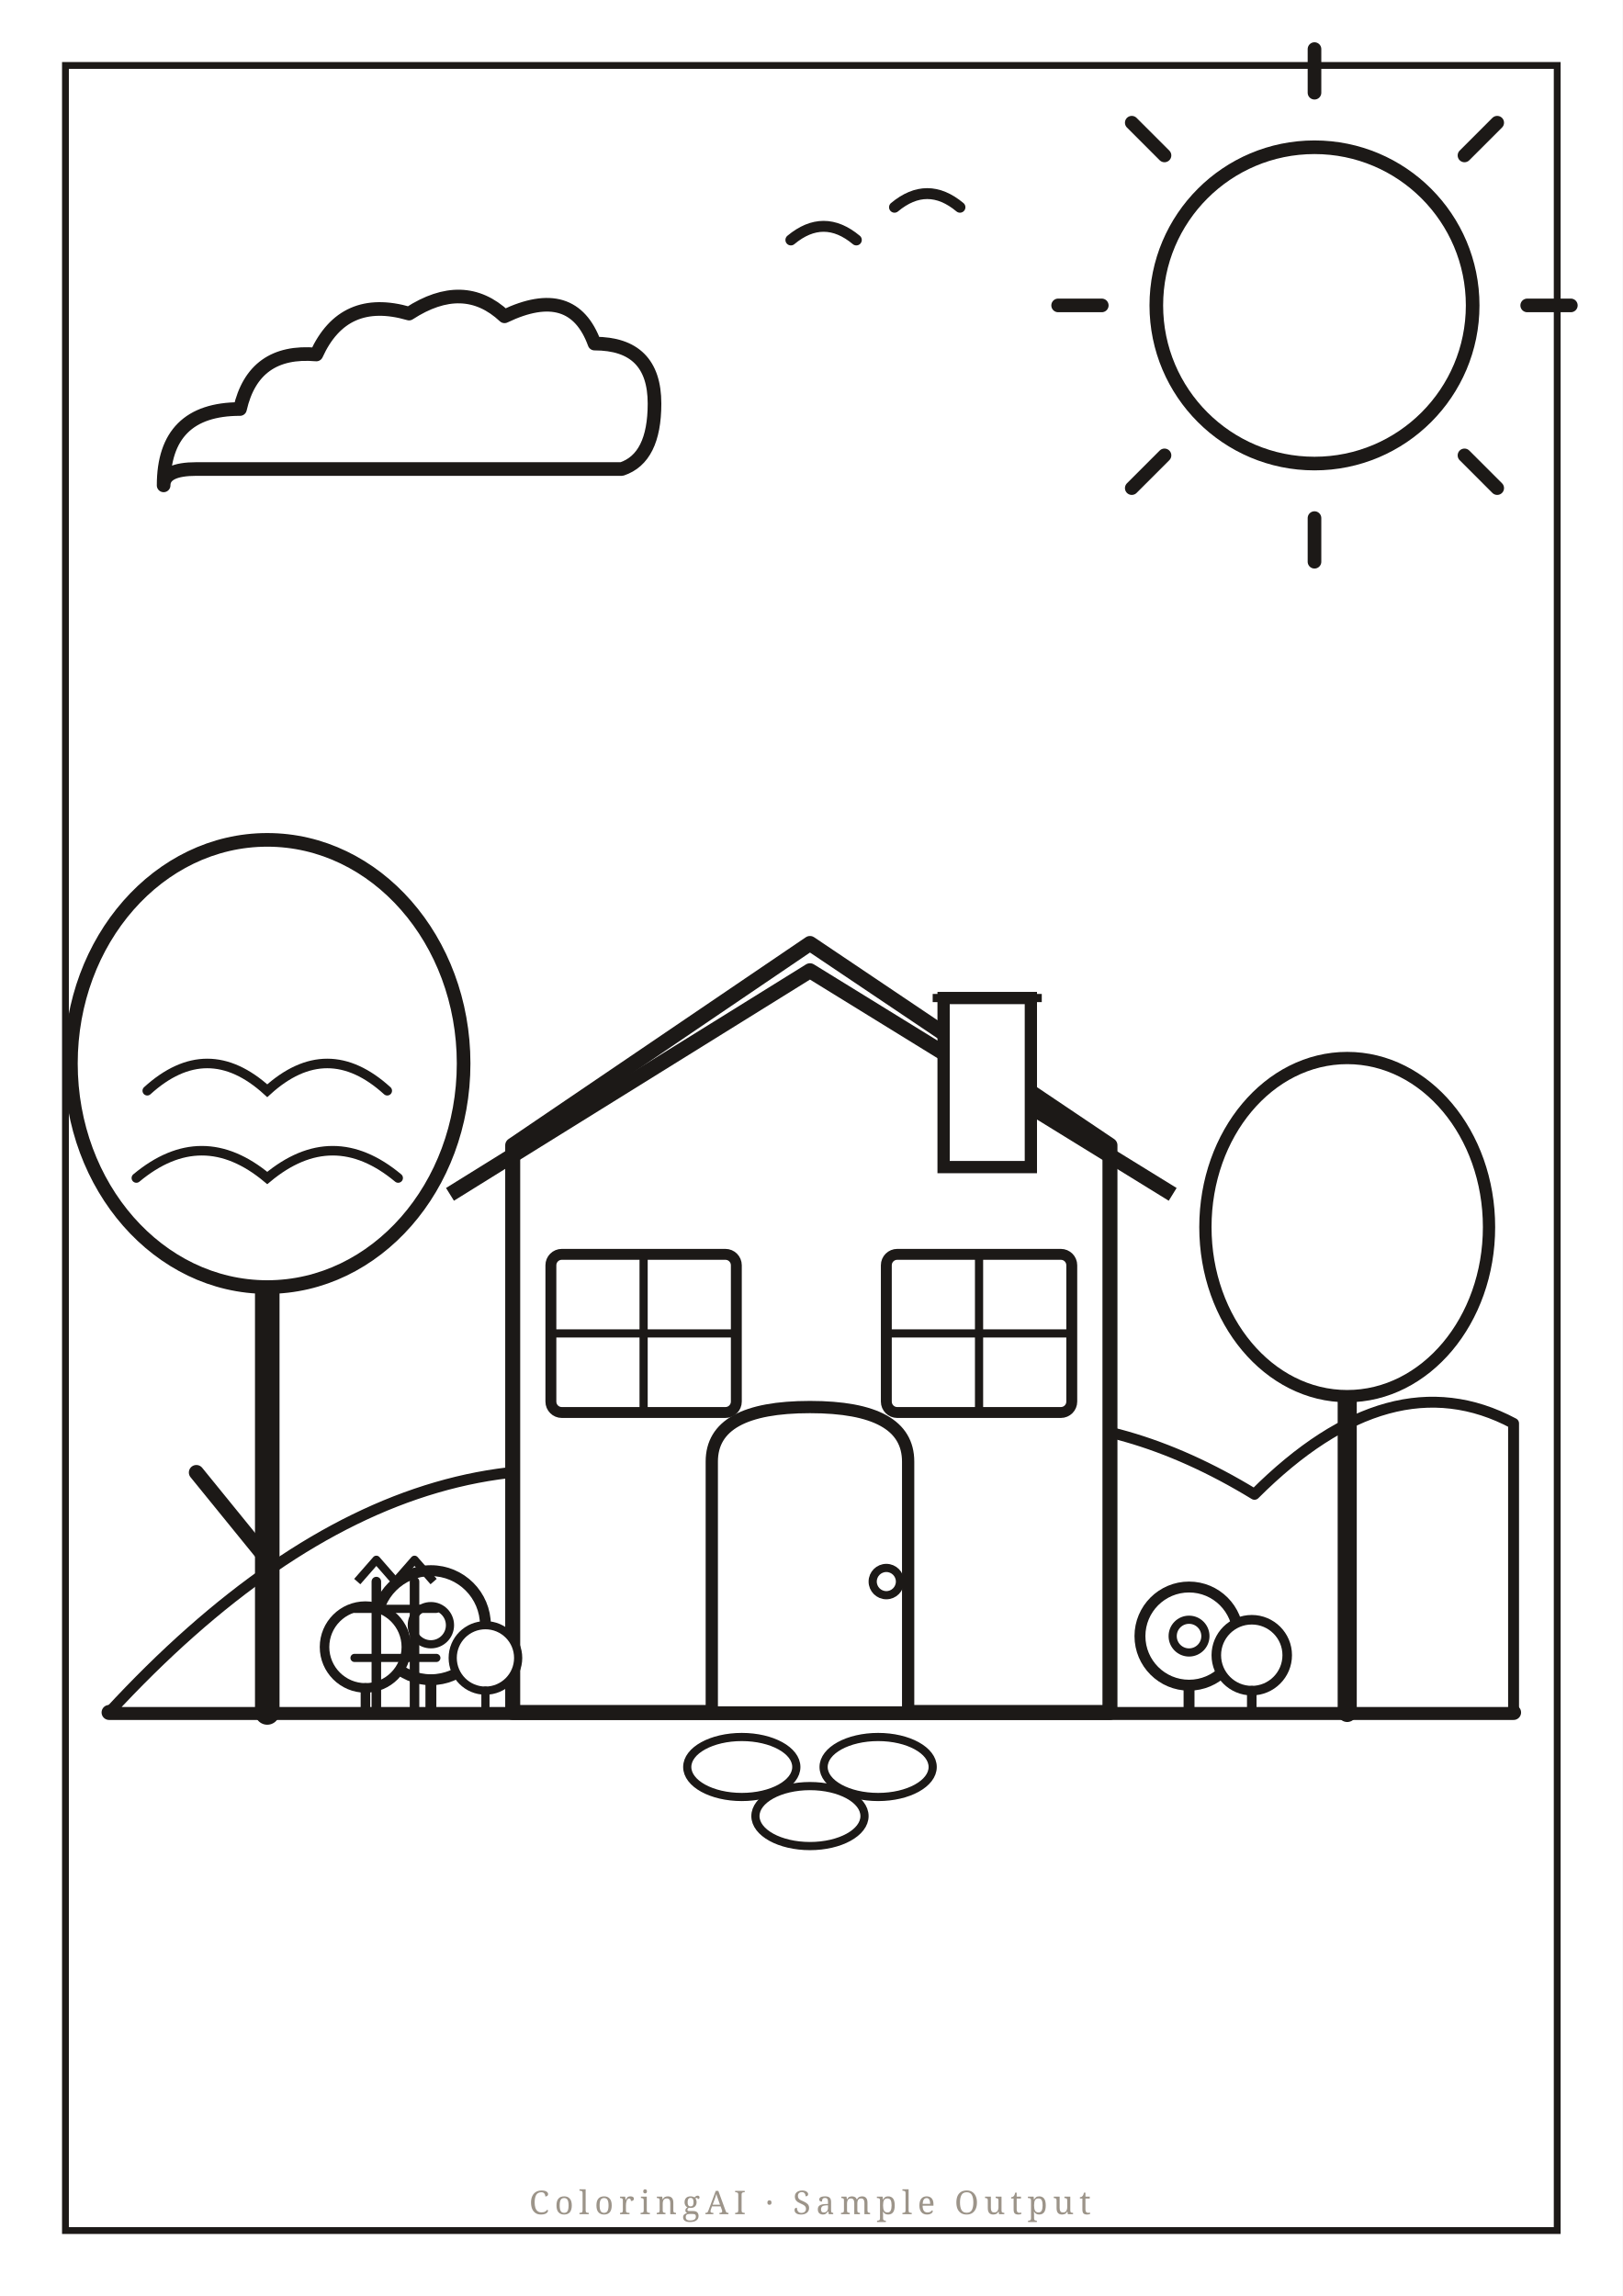
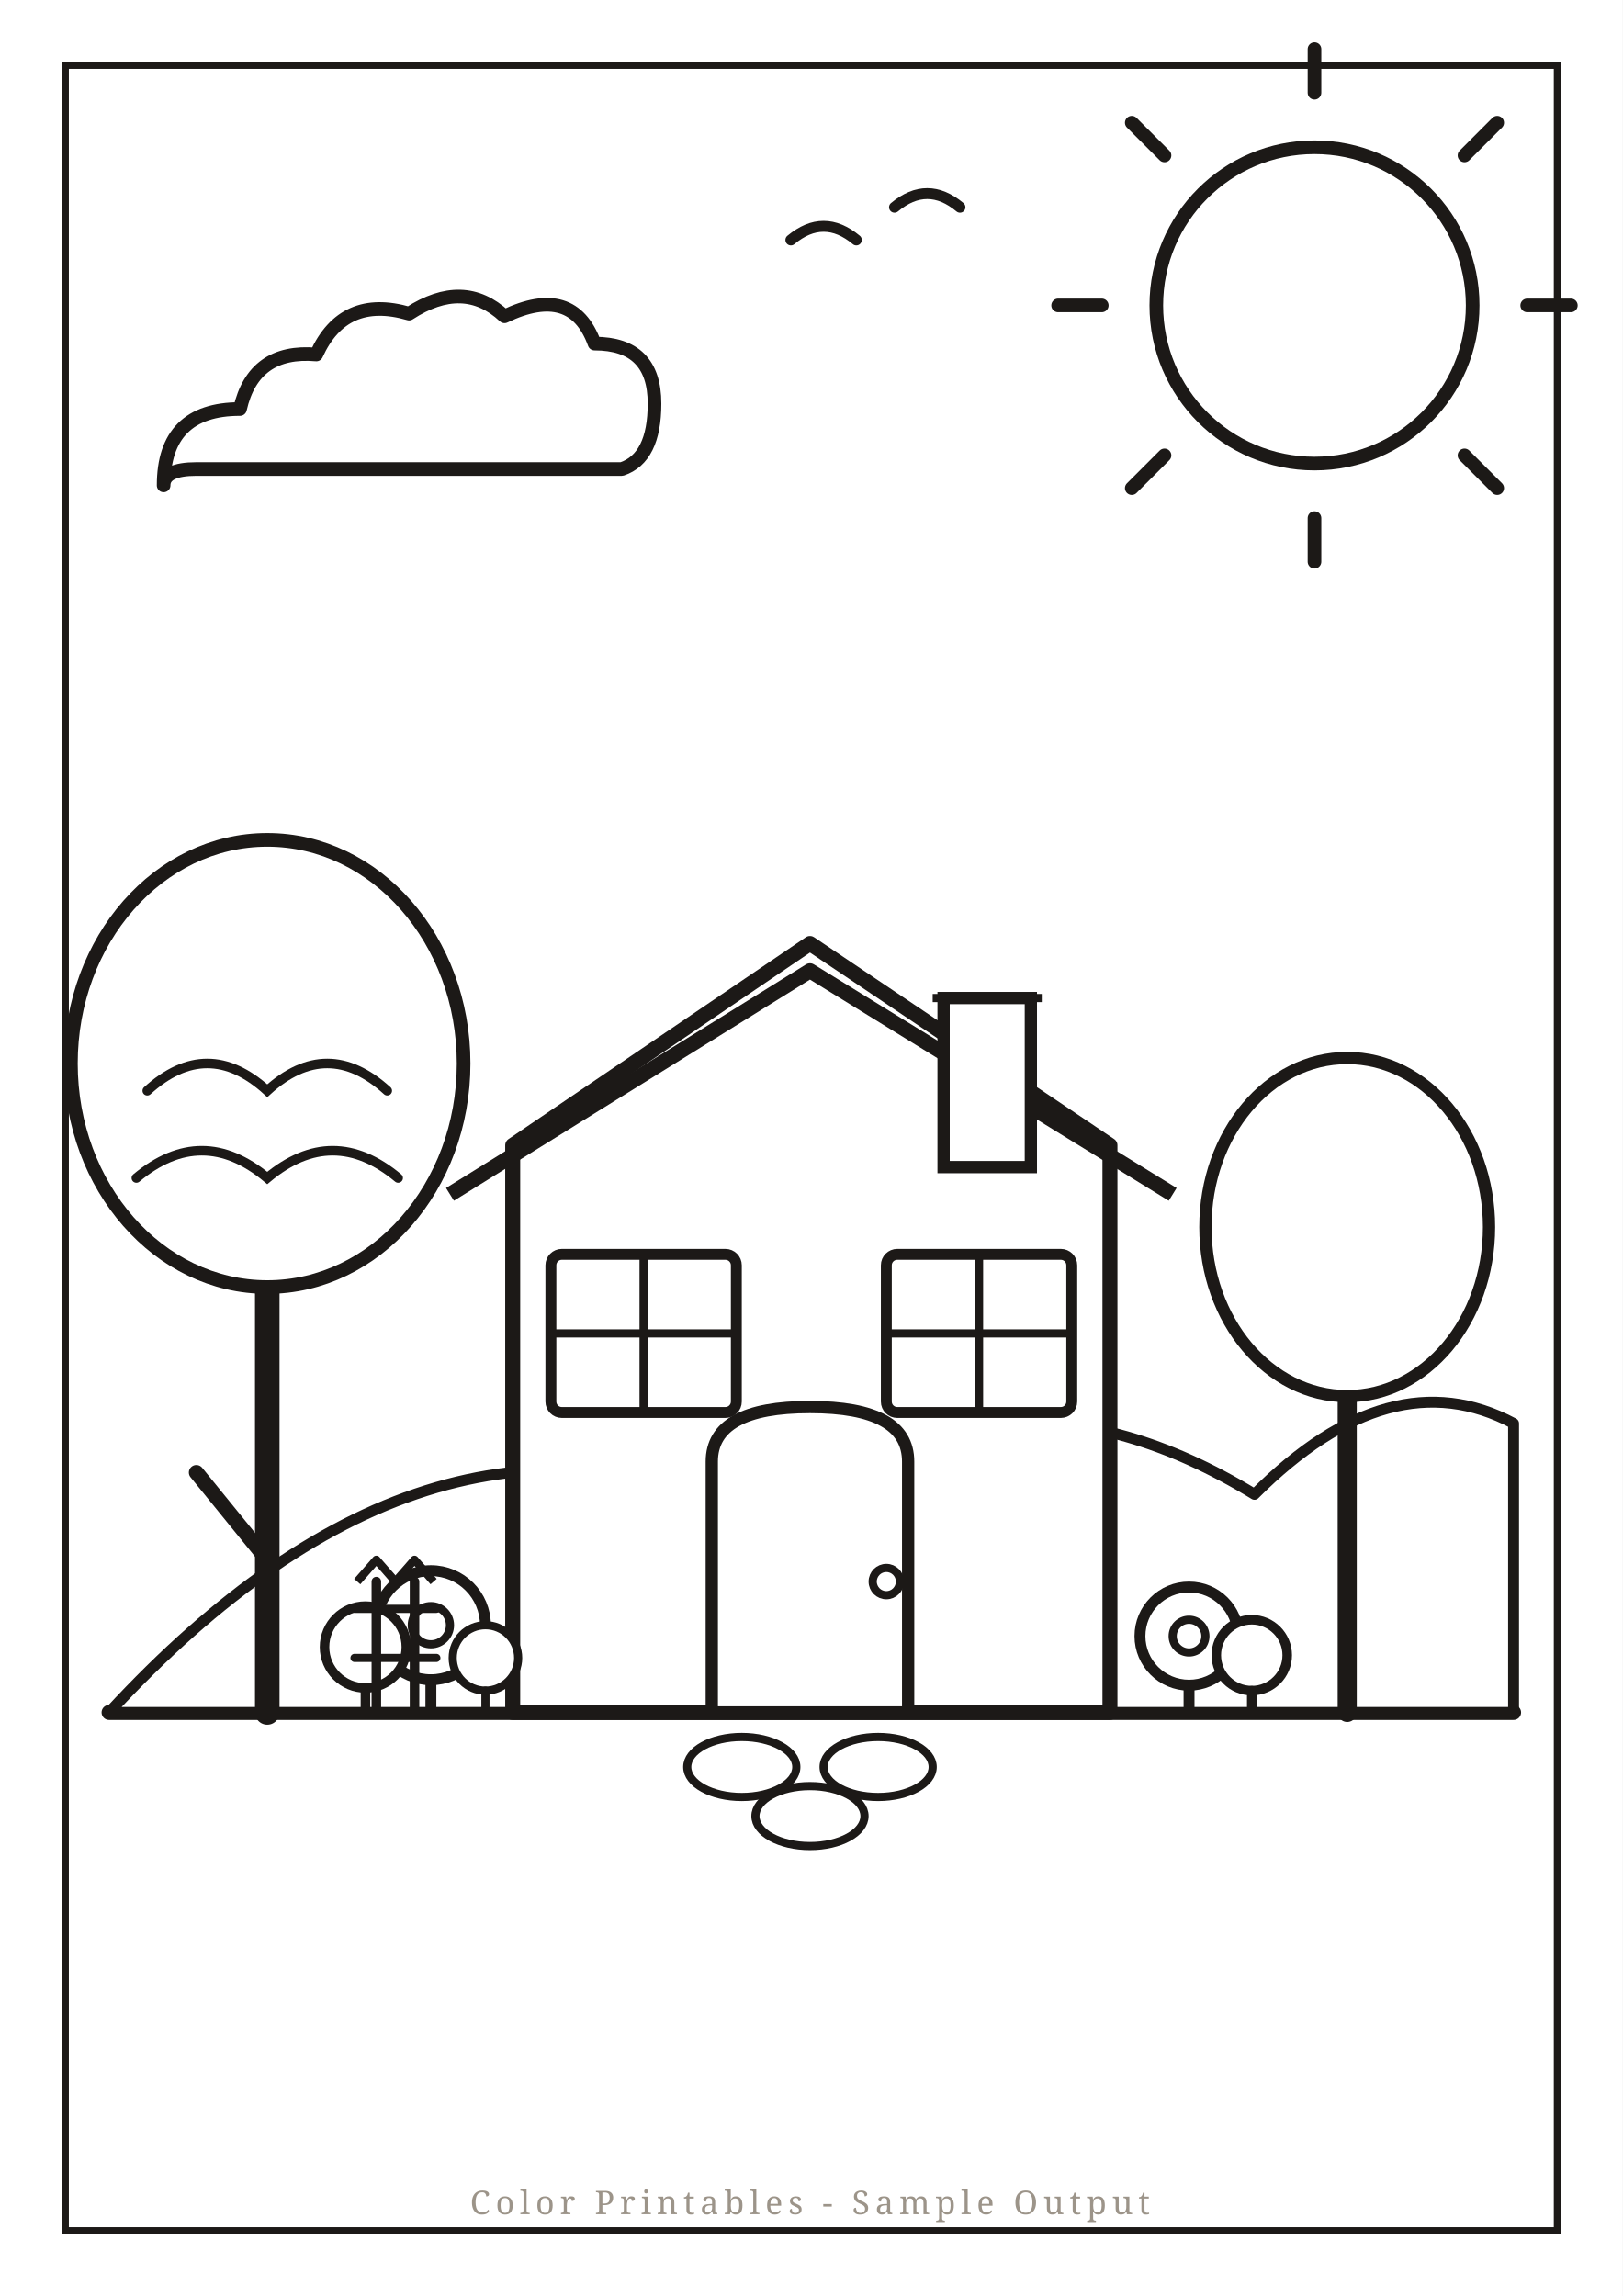
<svg xmlns="http://www.w3.org/2000/svg" viewBox="0 0 595 842">
  <rect width="595" height="842" fill="white" />
  <rect x="24" y="24" width="547" height="794" fill="none" stroke="#1C1917" stroke-width="2.5" />
  <circle cx="482" cy="112" r="58" fill="white" stroke="#1C1917" stroke-width="5" stroke-linecap="round" />
  <line x1="482" y1="34" x2="482" y2="18" stroke="#1C1917" stroke-width="5" stroke-linecap="round" />
  <line x1="482" y1="190" x2="482" y2="206" stroke="#1C1917" stroke-width="5" stroke-linecap="round" />
  <line x1="404" y1="112" x2="388" y2="112" stroke="#1C1917" stroke-width="5" stroke-linecap="round" />
  <line x1="560" y1="112" x2="576" y2="112" stroke="#1C1917" stroke-width="5" stroke-linecap="round" />
  <line x1="427" y1="57" x2="415" y2="45" stroke="#1C1917" stroke-width="5" stroke-linecap="round" />
  <line x1="537" y1="167" x2="549" y2="179" stroke="#1C1917" stroke-width="5" stroke-linecap="round" />
  <line x1="537" y1="57" x2="549" y2="45" stroke="#1C1917" stroke-width="5" stroke-linecap="round" />
  <line x1="427" y1="167" x2="415" y2="179" stroke="#1C1917" stroke-width="5" stroke-linecap="round" />
  <path d="M60 178 Q60 150 88 150 Q93 128 116 130 Q126 108 150 115 Q170 102 185 116 Q210 104 218 126 Q240 126 240 148 Q240 168 228 172 L72 172 Q60 172 60 178 Z" fill="white" stroke="#1C1917" stroke-width="5" stroke-linejoin="round" />
  <path d="M290 88 Q302 78 314 88" fill="none" stroke="#1C1917" stroke-width="4" stroke-linecap="round" />
  <path d="M328 76 Q340 66 352 76" fill="none" stroke="#1C1917" stroke-width="4" stroke-linecap="round" />
  <line x1="40" y1="628" x2="555" y2="628" stroke="#1C1917" stroke-width="5.5" stroke-linecap="round" />
  <path d="M40 628 Q160 498 280 558 Q365 490 460 548 Q510 498 555 522 L555 628 Z" fill="white" stroke="#1C1917" stroke-width="4" stroke-linejoin="round" />
  <path d="M188 628 L188 420 L297 346 L407 420 L407 628 Z" fill="white" stroke="#1C1917" stroke-width="5.5" stroke-linejoin="round" />
  <path d="M165 438 L297 356 L430 438" fill="none" stroke="#1C1917" stroke-width="5.5" stroke-linejoin="round" />
  <rect x="346" y="366" width="32" height="62" fill="white" stroke="#1C1917" stroke-width="4.5" />
  <line x1="342" y1="366" x2="382" y2="366" stroke="#1C1917" stroke-width="3" />
  <path d="M261 628 L261 536 Q261 516 297 516 Q333 516 333 536 L333 628 Z" fill="white" stroke="#1C1917" stroke-width="4.5" />
  <circle cx="325" cy="580" r="5" fill="none" stroke="#1C1917" stroke-width="3" />
  <rect x="202" y="460" width="68" height="58" rx="4" fill="white" stroke="#1C1917" stroke-width="4" />
  <line x1="236" y1="460" x2="236" y2="518" stroke="#1C1917" stroke-width="3" />
  <line x1="202" y1="489" x2="270" y2="489" stroke="#1C1917" stroke-width="3" />
  <rect x="325" y="460" width="68" height="58" rx="4" fill="white" stroke="#1C1917" stroke-width="4" />
  <line x1="359" y1="460" x2="359" y2="518" stroke="#1C1917" stroke-width="3" />
  <line x1="325" y1="489" x2="393" y2="489" stroke="#1C1917" stroke-width="3" />
  <line x1="98" y1="628" x2="98" y2="452" stroke="#1C1917" stroke-width="9" stroke-linecap="round" />
  <line x1="98" y1="572" x2="72" y2="540" stroke="#1C1917" stroke-width="5.5" stroke-linecap="round" />
  <ellipse cx="98" cy="390" rx="72" ry="82" fill="white" stroke="#1C1917" stroke-width="5" />
  <path d="M54 400 Q76 380 98 400 Q120 380 142 400" fill="none" stroke="#1C1917" stroke-width="3.5" stroke-linecap="round" />
  <path d="M50 432 Q74 412 98 432 Q122 412 146 432" fill="none" stroke="#1C1917" stroke-width="3.5" stroke-linecap="round" />
  <line x1="494" y1="628" x2="494" y2="502" stroke="#1C1917" stroke-width="7" stroke-linecap="round" />
  <ellipse cx="494" cy="450" rx="52" ry="62" fill="white" stroke="#1C1917" stroke-width="4.5" />
  <circle cx="158" cy="596" r="20" fill="white" stroke="#1C1917" stroke-width="4" />
  <circle cx="158" cy="596" r="7" fill="white" stroke="#1C1917" stroke-width="3" />
  <line x1="158" y1="616" x2="158" y2="628" stroke="#1C1917" stroke-width="4" stroke-linecap="round" />
  <circle cx="134" cy="604" r="15" fill="white" stroke="#1C1917" stroke-width="3.5" />
  <line x1="134" y1="619" x2="134" y2="628" stroke="#1C1917" stroke-width="3.5" stroke-linecap="round" />
  <circle cx="178" cy="608" r="12" fill="white" stroke="#1C1917" stroke-width="3" />
  <line x1="178" y1="620" x2="178" y2="628" stroke="#1C1917" stroke-width="3" stroke-linecap="round" />
  <circle cx="436" cy="600" r="18" fill="white" stroke="#1C1917" stroke-width="4" />
  <circle cx="436" cy="600" r="6" fill="white" stroke="#1C1917" stroke-width="3" />
  <line x1="436" y1="618" x2="436" y2="628" stroke="#1C1917" stroke-width="4" stroke-linecap="round" />
  <circle cx="459" cy="607" r="13" fill="white" stroke="#1C1917" stroke-width="3.5" />
  <line x1="459" y1="620" x2="459" y2="628" stroke="#1C1917" stroke-width="3.5" stroke-linecap="round" />
  <ellipse cx="272" cy="648" rx="20" ry="11" fill="white" stroke="#1C1917" stroke-width="3" />
  <ellipse cx="297" cy="666" rx="20" ry="11" fill="white" stroke="#1C1917" stroke-width="3" />
  <ellipse cx="322" cy="648" rx="20" ry="11" fill="white" stroke="#1C1917" stroke-width="3" />
  <line x1="138" y1="580" x2="138" y2="628" stroke="#1C1917" stroke-width="3.5" stroke-linecap="round" />
  <line x1="152" y1="580" x2="152" y2="628" stroke="#1C1917" stroke-width="3.5" stroke-linecap="round" />
  <line x1="130" y1="590" x2="160" y2="590" stroke="#1C1917" stroke-width="3" stroke-linecap="round" />
  <line x1="130" y1="608" x2="160" y2="608" stroke="#1C1917" stroke-width="3" stroke-linecap="round" />
  <path d="M131 580 L138 572 L145 580" fill="none" stroke="#1C1917" stroke-width="3" stroke-linejoin="round" />
  <path d="M145 580 L152 572 L159 580" fill="none" stroke="#1C1917" stroke-width="3" stroke-linejoin="round" />
-   <text x="297" y="812" text-anchor="middle" font-family="Georgia, serif" font-size="12" fill="#9C9489" letter-spacing="2">ColoringAI · Sample Output</text>
+   <text x="297" y="812" text-anchor="middle" font-family="Georgia, serif" font-size="12" fill="#9C9489" letter-spacing="2">Color Printables - Sample Output</text>
</svg>
